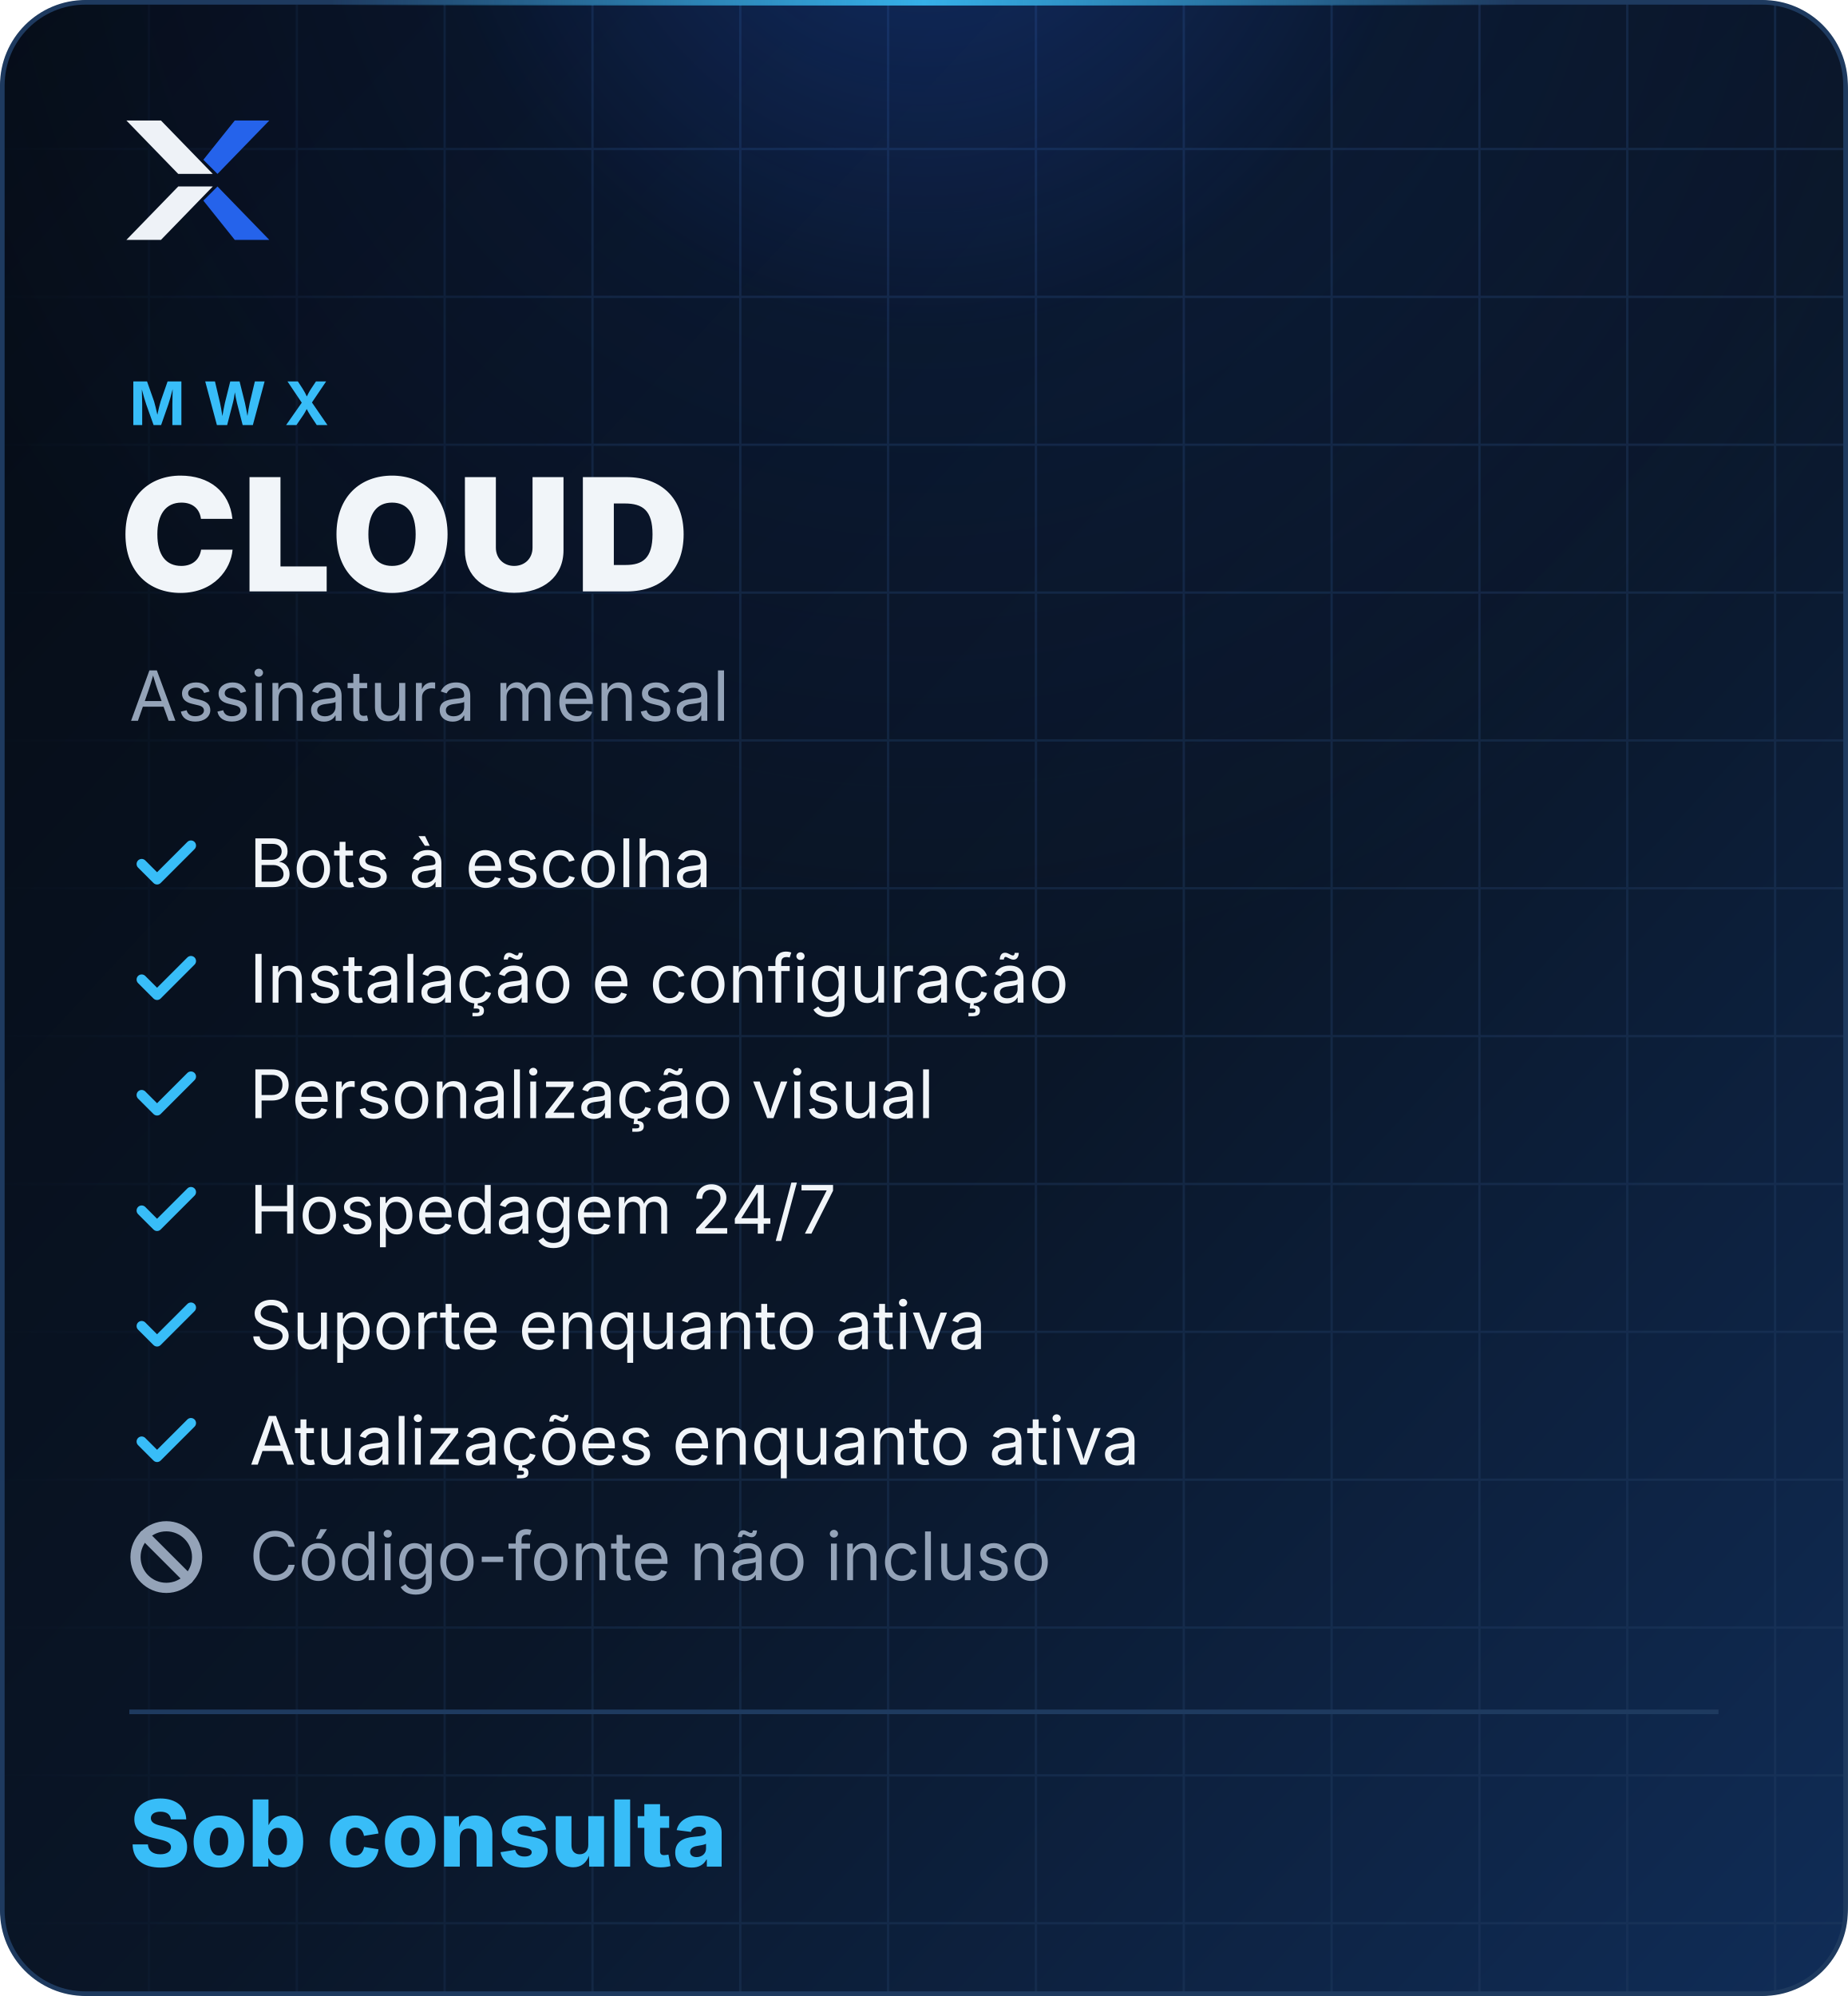
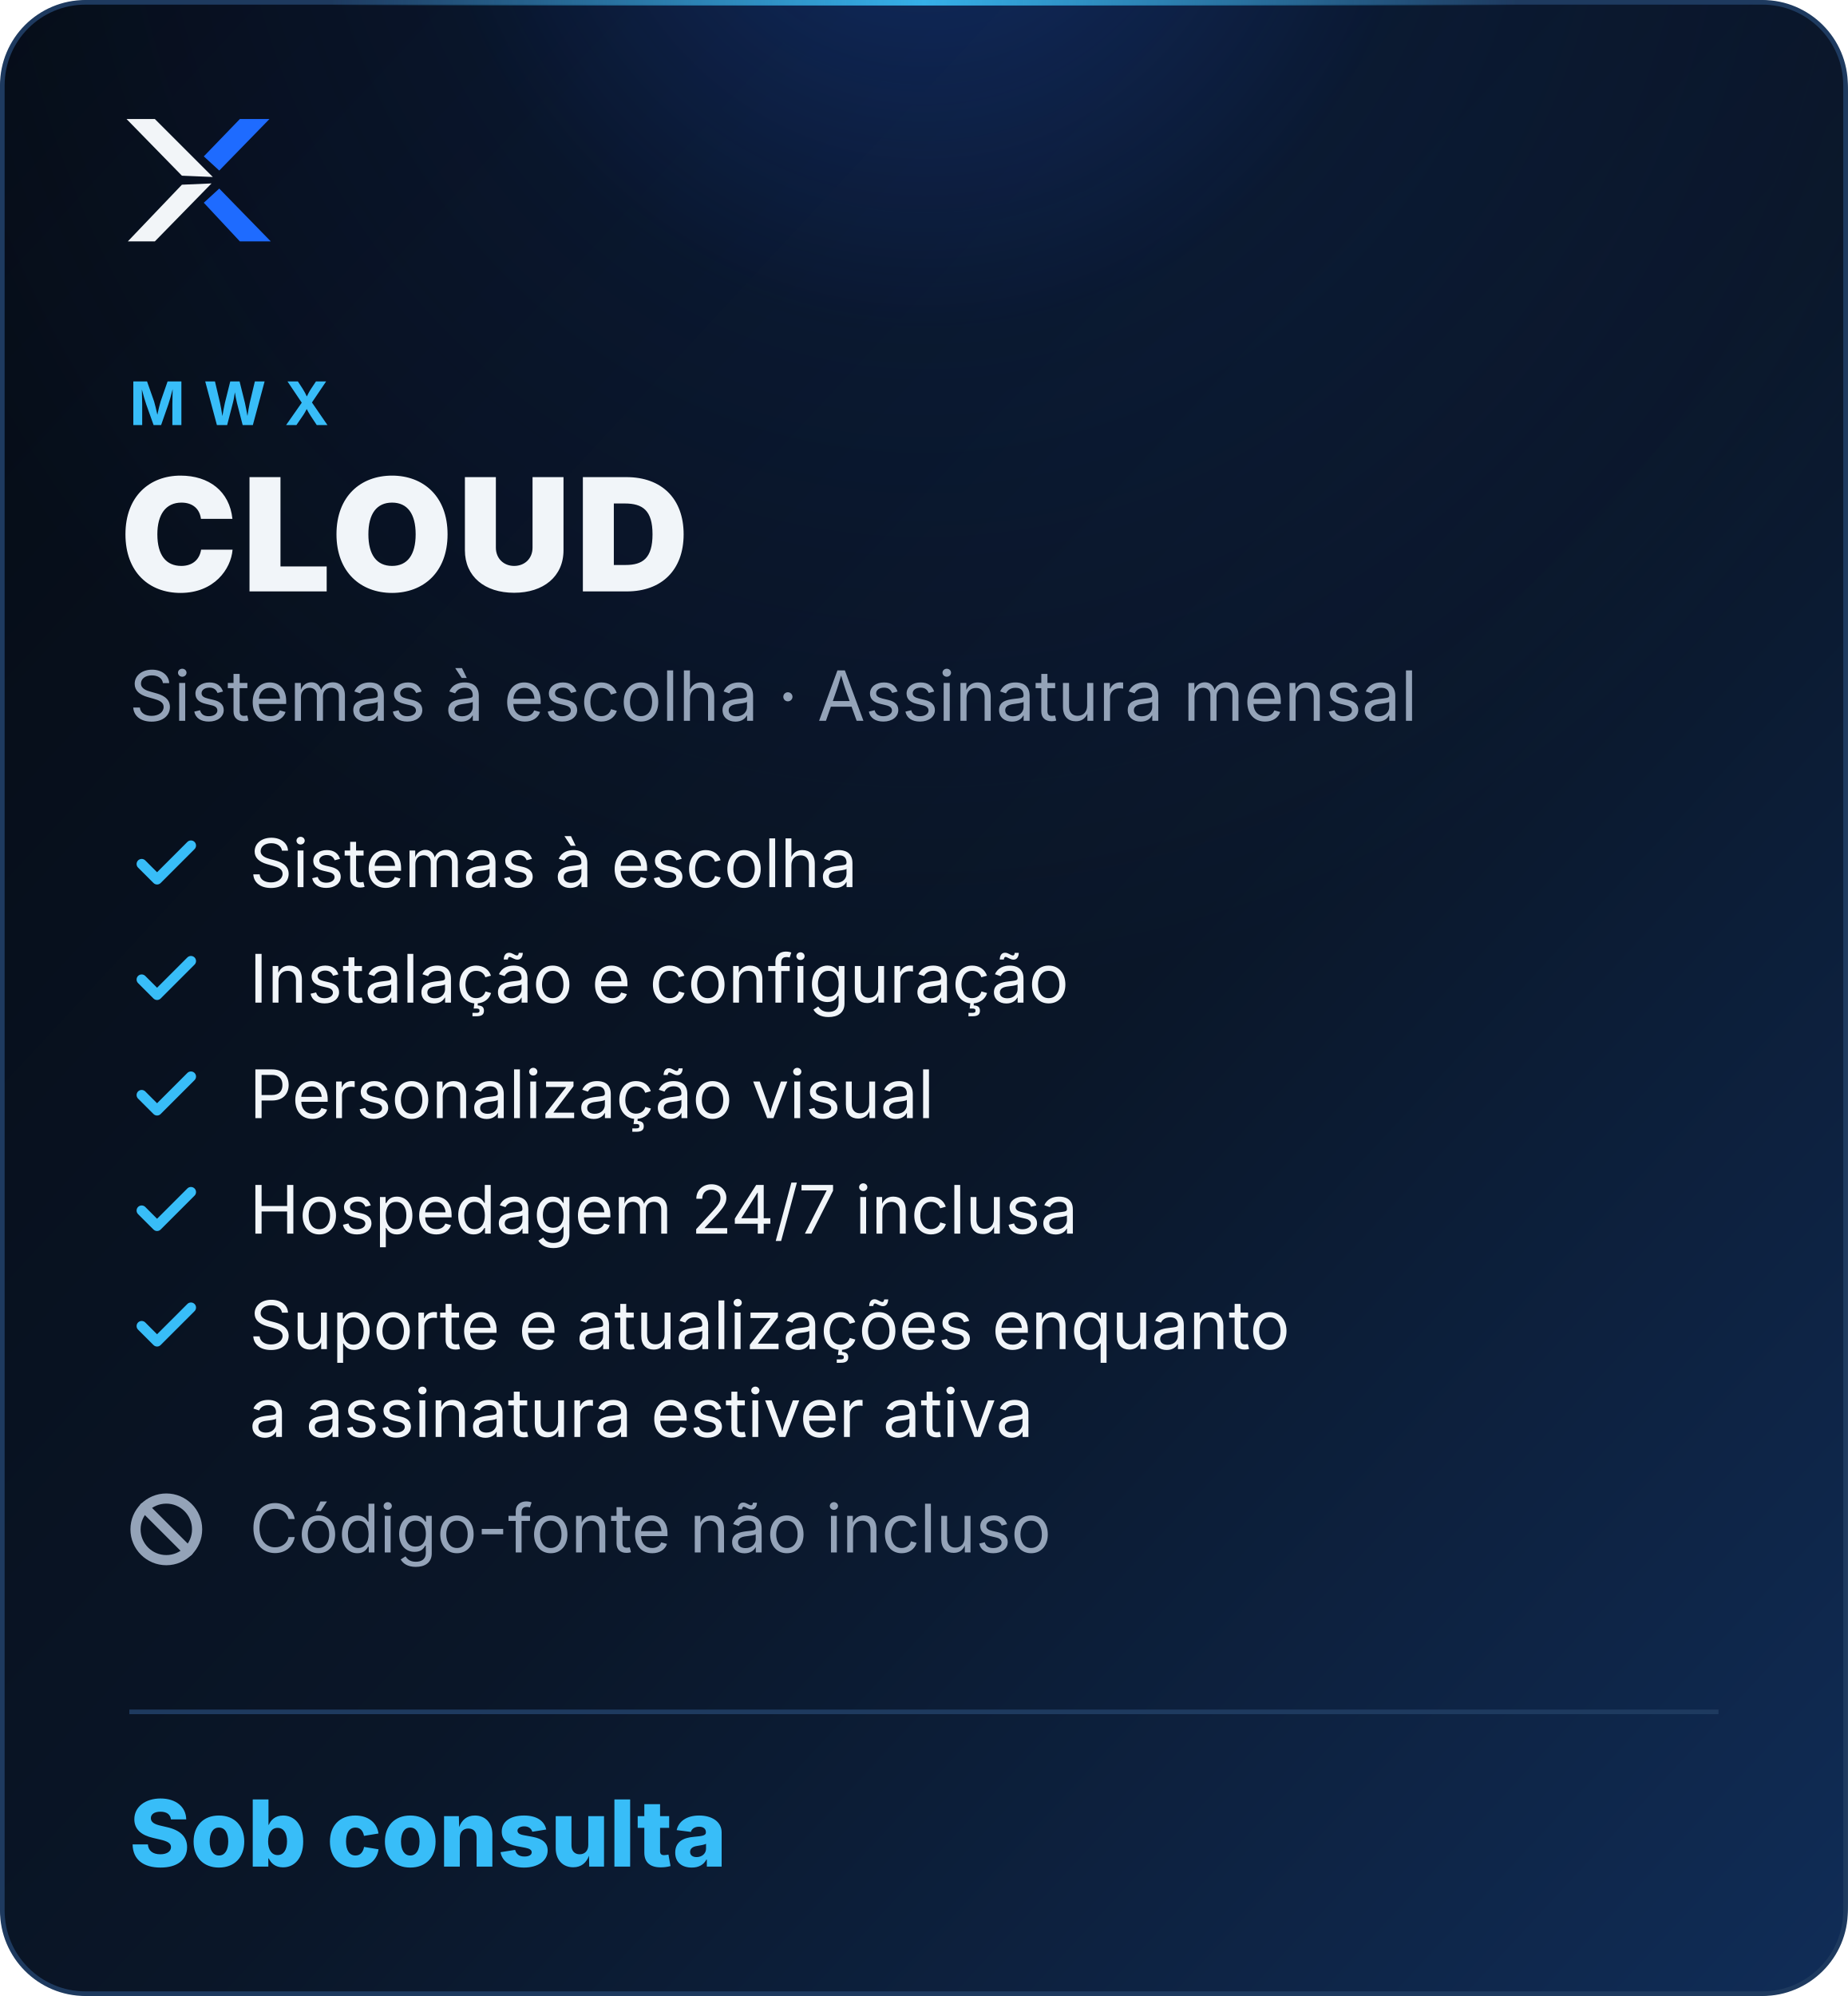
- <svg xmlns="http://www.w3.org/2000/svg" width="400" height="432" viewBox="0 0 400 432" role="img" aria-label="MWX CLOUD, Assinatura mensal: Bots à escolha; Instalação e configuração; Personalização visual; Hospedagem 24/7; Suporte enquanto ativa; Atualizações enquanto ativa; Código-fonte não incluso. Sob consulta." font-family="'Segoe UI', 'Inter', 'Helvetica Neue', Arial, sans-serif">
+ <svg xmlns="http://www.w3.org/2000/svg" width="400" height="432" viewBox="0 0 400 432" role="img" aria-label="MWX CLOUD, Sistemas à escolha · Assinatura mensal: Sistemas à escolha; Instalação e configuração; Personalização visual; Hospedagem 24/7 inclusa; Suporte e atualizações enquanto a assinatura estiver ativa; Código-fonte não incluso. Sob consulta." font-family="'Segoe UI', 'Inter', 'Helvetica Neue', Arial, sans-serif">
  <defs>
    <linearGradient id="bgpvcloud" x1="0" y1="0" x2="1" y2="1">
      <stop offset="0" stop-color="#050B14" />
      <stop offset=".55" stop-color="#0A1628" />
      <stop offset="1" stop-color="#102D58" />
    </linearGradient>
    <radialGradient id="glowpvcloud" cx="0.5" cy="-0.1" r=".6">
      <stop offset="0" stop-color="#2563EB" stop-opacity=".38" />
      <stop offset=".45" stop-color="#2563EB" stop-opacity=".08" />
      <stop offset="1" stop-color="#2563EB" stop-opacity="0" />
    </radialGradient>
-     <pattern id="gridpvcloud" width="32" height="32" patternUnits="userSpaceOnUse">
-       <path d="M32 0H0V32" fill="none" stroke="#1E3A5F" stroke-width="1" opacity=".45" />
-     </pattern>
    <linearGradient id="edgepvcloud" x1="0" y1="0" x2="1" y2="0">
      <stop offset="0" stop-color="#38BDF8" stop-opacity="0" />
      <stop offset=".5" stop-color="#38BDF8" stop-opacity=".9" />
      <stop offset="1" stop-color="#38BDF8" stop-opacity="0" />
    </linearGradient>
-     <linearGradient id="txtpvcloud" x1="0" y1="0" x2="1" y2="0">
-       <stop offset="0" stop-color="#2563EB" />
-       <stop offset=".5" stop-color="#3B82F6" />
-       <stop offset="1" stop-color="#38BDF8" />
-     </linearGradient>
-     <linearGradient id="fadepvcloud" x1="0" y1="0" x2="1" y2="0">
-       <stop offset="0" stop-color="#fff" stop-opacity="0" />
-       <stop offset=".35" stop-color="#fff" stop-opacity=".9" />
-       <stop offset="1" stop-color="#fff" />
-     </linearGradient>
-     <mask id="gmpvcloud">
-       <rect width="400" height="432" fill="url(#fadepvcloud)" />
-     </mask>
    <clipPath id="clippvcloud">
      <rect width="400" height="432" rx="20" />
    </clipPath>
  </defs>
  <g clip-path="url(#clippvcloud)">
    <rect width="400" height="432" fill="url(#bgpvcloud)" />
-     <rect width="400" height="432" fill="url(#gridpvcloud)" mask="url(#gmpvcloud)" />
    <rect width="400" height="432" fill="url(#glowpvcloud)" />
  </g>
  <rect x=".5" y=".5" width="399" height="431" rx="18" fill="none" stroke="#1E3A5F" />
  <rect x="72" y="0" width="256" height="1.2" fill="url(#edgepvcloud)" />
-   <g transform="translate(26 22) scale(0.34)">
-     <path d="M4 12h22l33 34H37Z" fill="#EEF2F7" />
-     <path d="M37 54h22L26 88H4Z" fill="#EEF2F7" />
-     <path d="M73 12h22L62 46 53 37Z" fill="#2563EB" />
-     <path d="M53 63l9-9 33 34H73Z" fill="#2563EB" />
+   <g transform="translate(26 24.37) scale(0.2787)">
+     <g fill="#F2F5F8">
+       <path d="M 71,55 L 48,56 L 6,100 L 27,100 Z" />
+       <path d="M 5,5 L 48,49 L 72,50 L 27,5 Z" />
+     </g>
+     <g fill="#1E6BFF">
+       <path d="M 65,70 L 93,100 L 117,100 L 77,59 Z" />
+       <path d="M 116,5 L 93,5 L 65,34 L 77,45 Z" />
+     </g>
  </g>
  <text x="28" y="92" fill="#38BDF8" font-size="13" font-weight="700" letter-spacing="4">MWX</text>
  <text x="26" y="128" fill="#F1F5F9" font-size="34" font-weight="900" letter-spacing="1">CLOUD</text>
-   <text x="28" y="156" fill="#94A3B8" font-size="15">Assinatura mensal</text>
+   <text x="28" y="156" fill="#94A3B8" font-size="15">Sistemas à escolha · Assinatura mensal</text>
  <g transform="translate(28 179) scale(0.6667)" fill="none" stroke="#38BDF8" stroke-width="3.30" stroke-linecap="round" stroke-linejoin="round" color="#38BDF8">
    <path d="M20 6 9 17l-5-5" />
  </g>
-   <text x="54" y="192" fill="#F1F5F9" font-size="14.5">Bots à escolha</text>
+   <text x="54" y="192" fill="#F1F5F9" font-size="14.5">Sistemas à escolha</text>
  <g transform="translate(28 204) scale(0.6667)" fill="none" stroke="#38BDF8" stroke-width="3.30" stroke-linecap="round" stroke-linejoin="round" color="#38BDF8">
    <path d="M20 6 9 17l-5-5" />
  </g>
  <text x="54" y="217" fill="#F1F5F9" font-size="14.5">Instalação e configuração</text>
  <g transform="translate(28 229) scale(0.6667)" fill="none" stroke="#38BDF8" stroke-width="3.30" stroke-linecap="round" stroke-linejoin="round" color="#38BDF8">
    <path d="M20 6 9 17l-5-5" />
  </g>
  <text x="54" y="242" fill="#F1F5F9" font-size="14.5">Personalização visual</text>
  <g transform="translate(28 254) scale(0.6667)" fill="none" stroke="#38BDF8" stroke-width="3.30" stroke-linecap="round" stroke-linejoin="round" color="#38BDF8">
    <path d="M20 6 9 17l-5-5" />
  </g>
-   <text x="54" y="267" fill="#F1F5F9" font-size="14.5">Hospedagem 24/7</text>
+   <text x="54" y="267" fill="#F1F5F9" font-size="14.5">Hospedagem 24/7 inclusa</text>
  <g transform="translate(28 279) scale(0.6667)" fill="none" stroke="#38BDF8" stroke-width="3.30" stroke-linecap="round" stroke-linejoin="round" color="#38BDF8">
    <path d="M20 6 9 17l-5-5" />
  </g>
-   <text x="54" y="292" fill="#F1F5F9" font-size="14.5">Suporte enquanto ativa</text>
-   <g transform="translate(28 304) scale(0.6667)" fill="none" stroke="#38BDF8" stroke-width="3.30" stroke-linecap="round" stroke-linejoin="round" color="#38BDF8">
-     <path d="M20 6 9 17l-5-5" />
-   </g>
-   <text x="54" y="317" fill="#F1F5F9" font-size="14.5">Atualizações enquanto ativa</text>
-   <g transform="translate(28 329) scale(0.6667)" fill="none" stroke="#94A3B8" stroke-width="3.30" stroke-linecap="round" stroke-linejoin="round" color="#94A3B8">
+   <text x="54" y="292" fill="#F1F5F9" font-size="14.5">Suporte e atualizações enquanto</text>
+   <text x="54" y="311" fill="#F1F5F9" font-size="14.5">a assinatura estiver ativa</text>
+   <g transform="translate(28 323) scale(0.6667)" fill="none" stroke="#94A3B8" stroke-width="3.30" stroke-linecap="round" stroke-linejoin="round" color="#94A3B8">
    <circle cx="12" cy="12" r="10" />
    <path d="m4.9 4.9 14.2 14.2" />
  </g>
-   <text x="54" y="342" fill="#94A3B8" font-size="14.5">Código-fonte não incluso</text>
+   <text x="54" y="336" fill="#94A3B8" font-size="14.5">Código-fonte não incluso</text>
  <rect x="28" y="370" width="344" height="1" fill="#1E3A5F" />
  <text x="28" y="404" fill="#38BDF8" font-size="20" font-weight="800">Sob consulta</text>
</svg>
